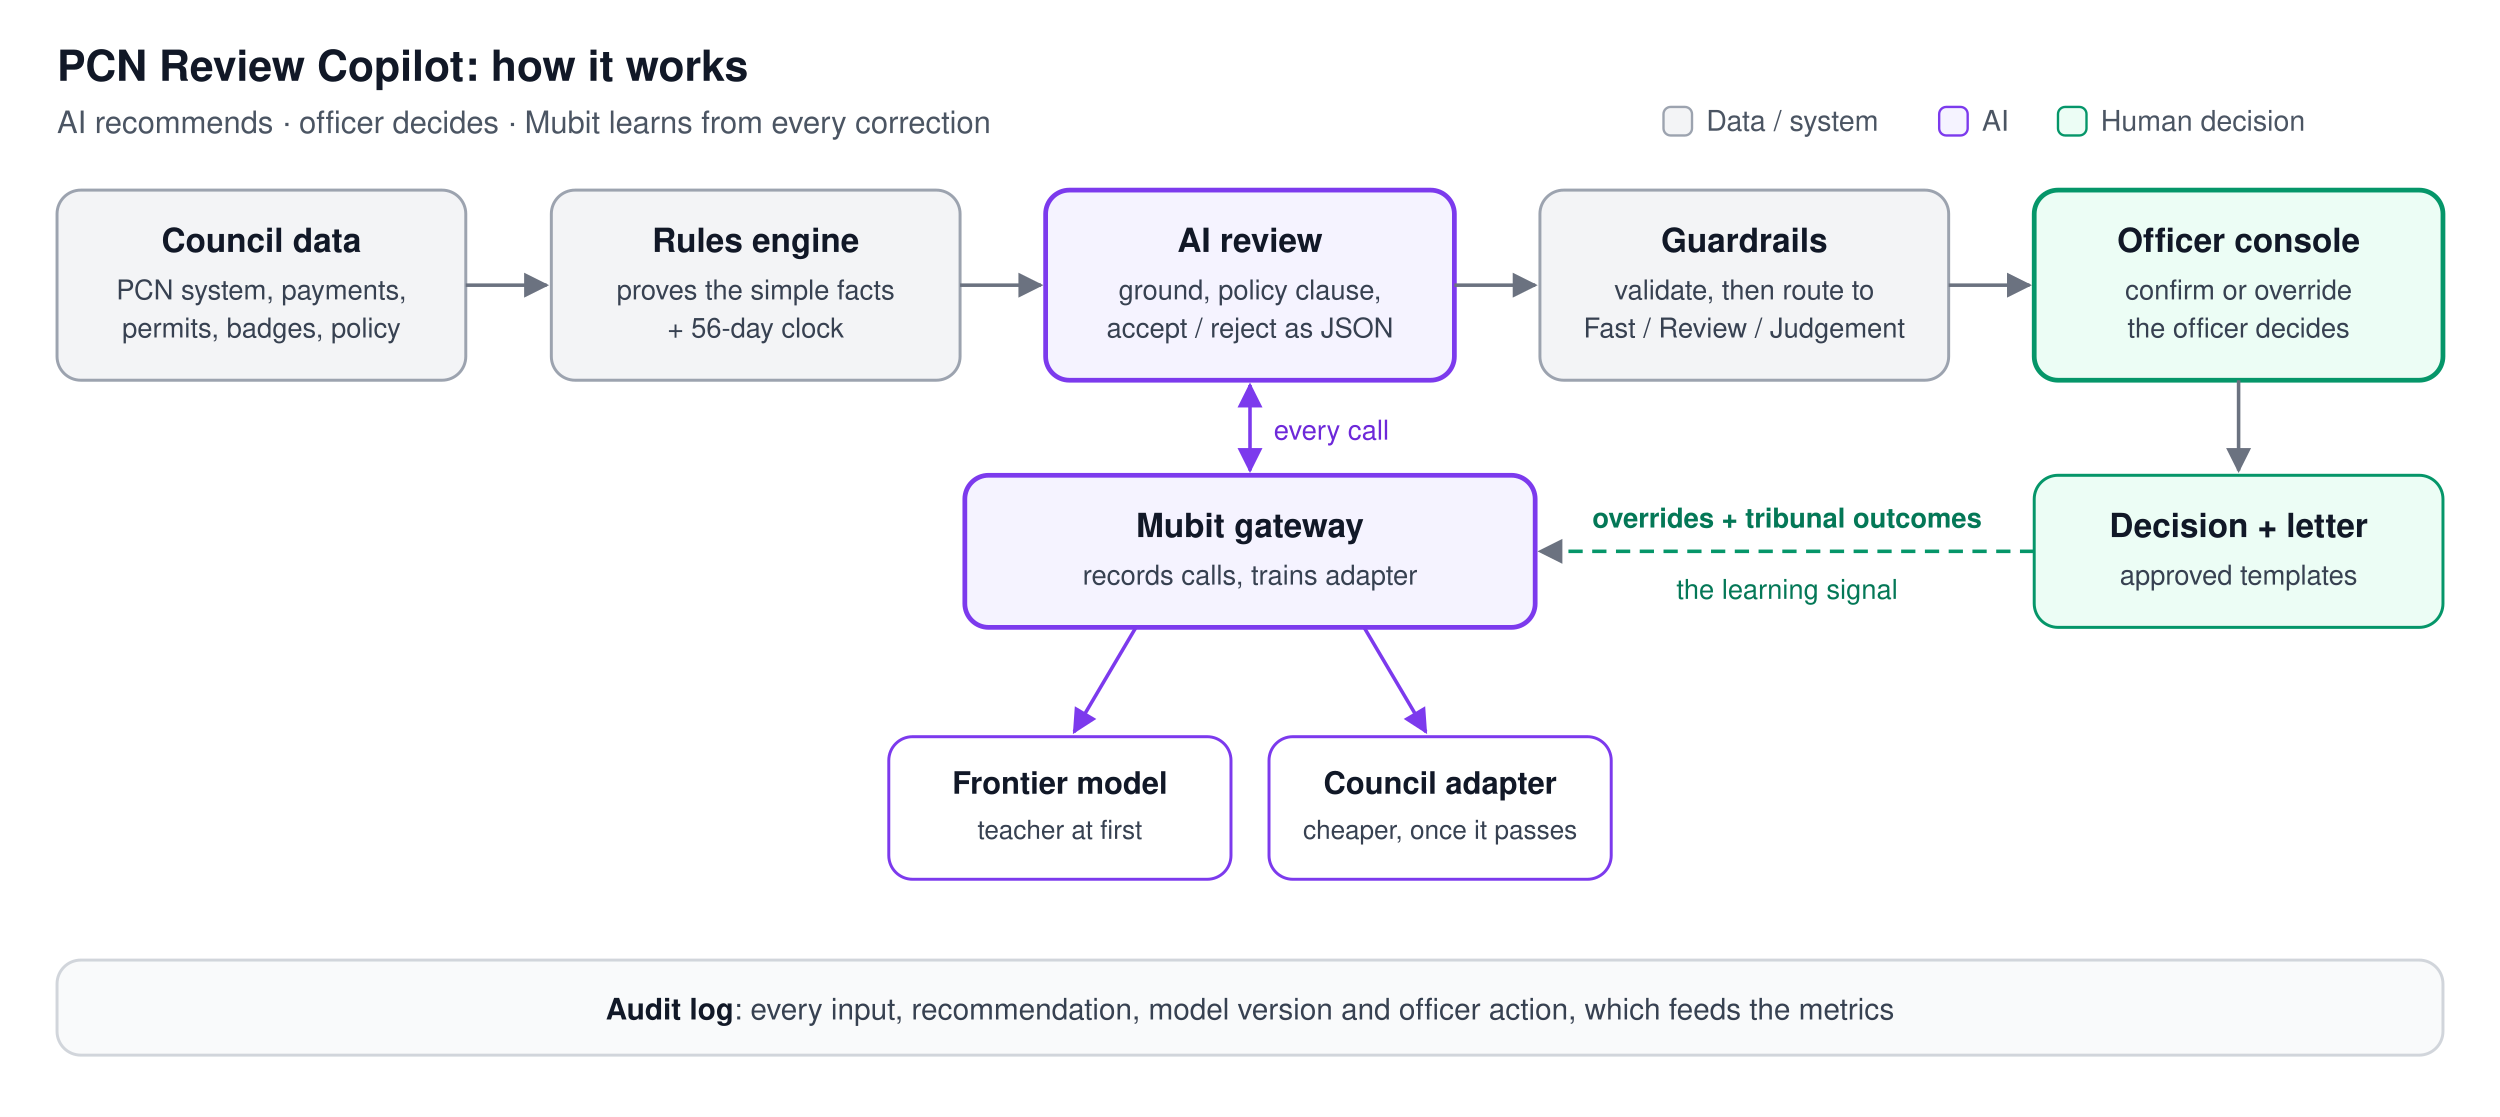
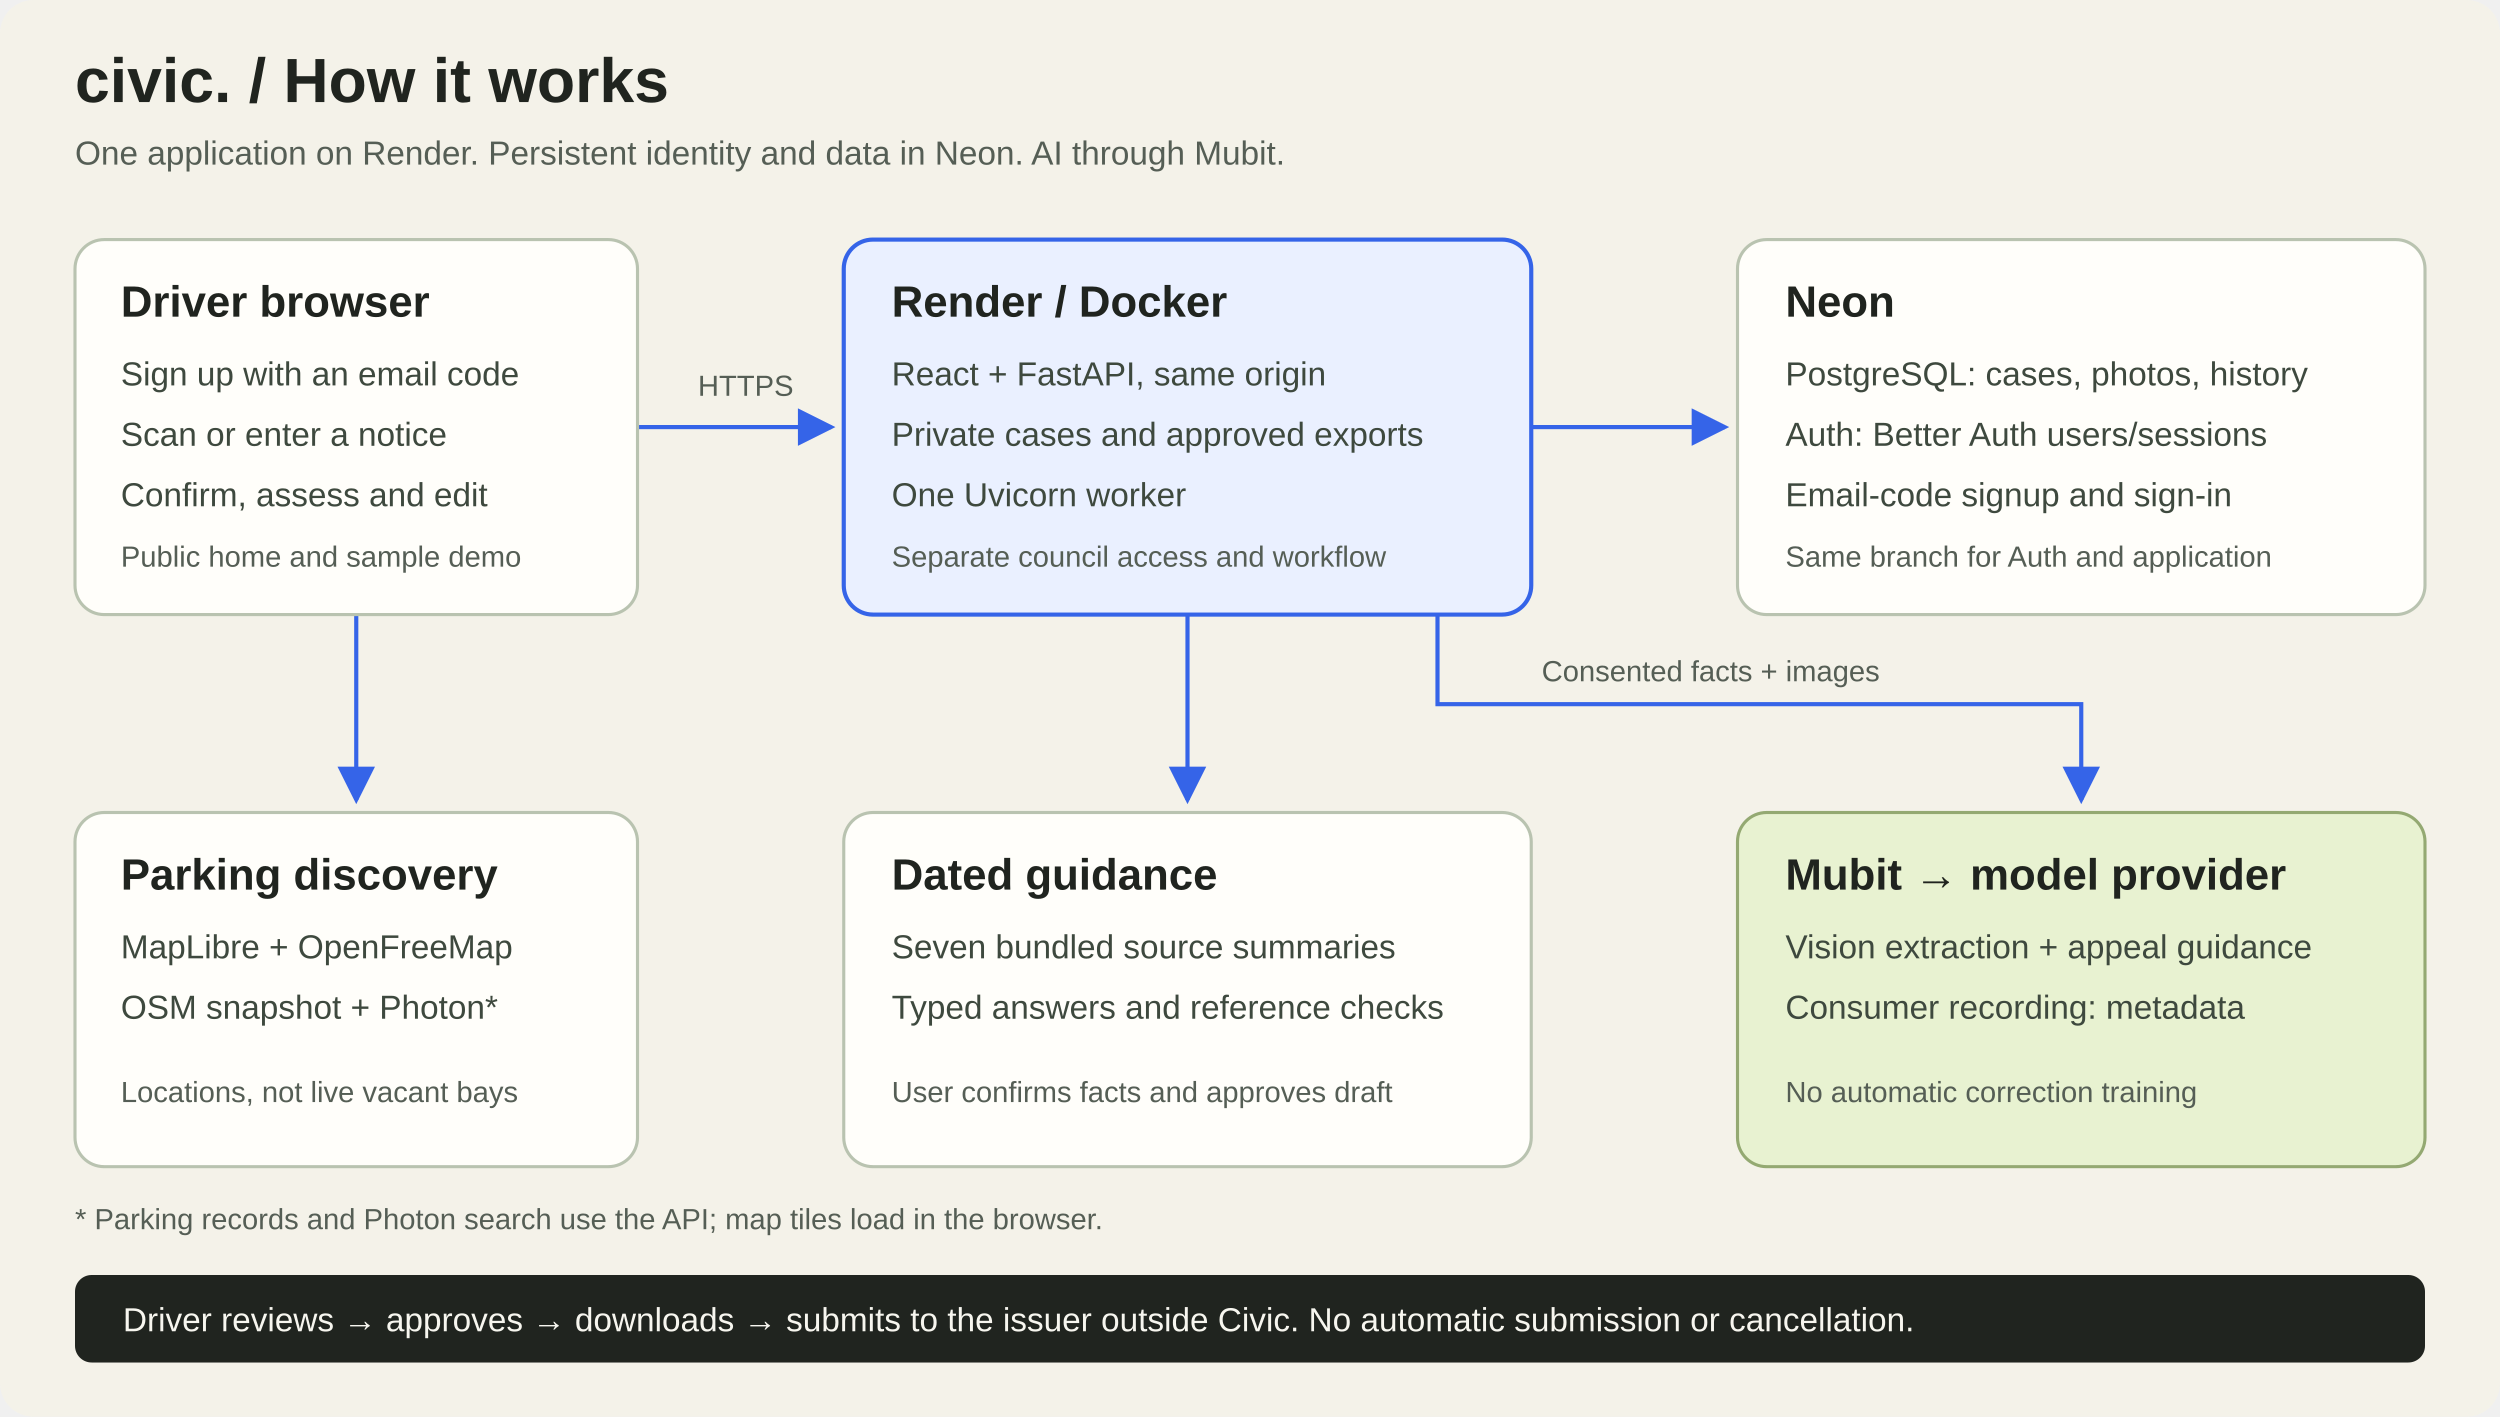
- <svg xmlns="http://www.w3.org/2000/svg" viewBox="0 0 1052 470" width="1052" height="470" font-family="-apple-system, Segoe UI, Helvetica, Arial, sans-serif" role="img" aria-label="PCN Review Copilot architecture: AI recommends, officer decides, Mubit learns">
+ <svg xmlns="http://www.w3.org/2000/svg" width="1200" height="680" viewBox="0 0 1200 680" role="img" aria-labelledby="title desc">
  <defs>
-     <marker id="arrow" viewBox="0 0 10 10" refX="9" refY="5" markerWidth="7" markerHeight="7" orient="auto-start-reverse">
-       <path d="M0 0L10 5L0 10z" fill="#6b7280" />
+     <marker id="arrow" markerWidth="9" markerHeight="9" refX="8" refY="4.5" orient="auto">
+       <path d="M0,0 L9,4.5 L0,9 Z" fill="#3564e8" />
    </marker>
-     <marker id="arrow-ai" viewBox="0 0 10 10" refX="9" refY="5" markerWidth="7" markerHeight="7" orient="auto-start-reverse">
-       <path d="M0 0L10 5L0 10z" fill="#7c3aed" />
-     </marker>
+     <style>
+       .title {font:700 30px Arial,sans-serif;fill:#20241f}
+       .sub {font:16px Arial,sans-serif;fill:#555e55}
+       .label {font:700 21px Arial,sans-serif;fill:#20241f}
+       .text {font:16px Arial,sans-serif;fill:#3e493e}
+       .small {font:14px Arial,sans-serif;fill:#555e55}
+       .box {fill:#fffefa;stroke:#b9c3b0;stroke-width:1.5}
+       .line {fill:none;stroke:#3564e8;stroke-width:2;marker-end:url(#arrow)}
+     </style>
  </defs>
-   <rect width="1052" height="470" fill="#ffffff" />
-   <text x="24" y="34" font-size="18" font-weight="700" fill="#111827">PCN Review Copilot: how it works</text>
-   <text x="24" y="56" font-size="13" fill="#4b5563">AI recommends · officer decides · Mubit learns from every correction</text>
-   <rect x="700" y="45" width="12" height="12" rx="3" fill="#f3f4f6" stroke="#9ca3af" />
-   <text x="718" y="55" font-size="12" fill="#4b5563">Data / system</text>
-   <rect x="816" y="45" width="12" height="12" rx="3" fill="#f5f3ff" stroke="#7c3aed" />
-   <text x="834" y="55" font-size="12" fill="#4b5563">AI</text>
-   <rect x="866" y="45" width="12" height="12" rx="3" fill="#ecfdf5" stroke="#059669" />
-   <text x="884" y="55" font-size="12" fill="#4b5563">Human decision</text>
-   <g>
-     <rect x="24" y="80" width="172" height="80" rx="10" fill="#f3f4f6" stroke="#9ca3af" stroke-width="1.25" />
-     <text x="110" y="106" text-anchor="middle" font-size="14" font-weight="600" fill="#111827">Council data</text>
-     <text x="110" y="126" text-anchor="middle" font-size="11.5" fill="#374151">PCN system, payments,</text>
-     <text x="110" y="142" text-anchor="middle" font-size="11.5" fill="#374151">permits, badges, policy</text>
-   </g>
-   <g>
-     <rect x="232" y="80" width="172" height="80" rx="10" fill="#f3f4f6" stroke="#9ca3af" stroke-width="1.25" />
-     <text x="318" y="106" text-anchor="middle" font-size="14" font-weight="600" fill="#111827">Rules engine</text>
-     <text x="318" y="126" text-anchor="middle" font-size="11.5" fill="#374151">proves the simple facts</text>
-     <text x="318" y="142" text-anchor="middle" font-size="11.5" fill="#374151">+ 56-day clock</text>
-   </g>
-   <g>
-     <rect x="440" y="80" width="172" height="80" rx="10" fill="#f5f3ff" stroke="#7c3aed" stroke-width="2" />
-     <text x="526" y="106" text-anchor="middle" font-size="14" font-weight="600" fill="#111827">AI review</text>
-     <text x="526" y="126" text-anchor="middle" font-size="11.5" fill="#374151">ground, policy clause,</text>
-     <text x="526" y="142" text-anchor="middle" font-size="11.5" fill="#374151">accept / reject as JSON</text>
-   </g>
-   <g>
-     <rect x="648" y="80" width="172" height="80" rx="10" fill="#f3f4f6" stroke="#9ca3af" stroke-width="1.25" />
-     <text x="734" y="106" text-anchor="middle" font-size="14" font-weight="600" fill="#111827">Guardrails</text>
-     <text x="734" y="126" text-anchor="middle" font-size="11.5" fill="#374151">validate, then route to</text>
-     <text x="734" y="142" text-anchor="middle" font-size="11.5" fill="#374151">Fast / Review / Judgement</text>
-   </g>
-   <g>
-     <rect x="856" y="80" width="172" height="80" rx="10" fill="#ecfdf5" stroke="#059669" stroke-width="2" />
-     <text x="942" y="106" text-anchor="middle" font-size="14" font-weight="600" fill="#111827">Officer console</text>
-     <text x="942" y="126" text-anchor="middle" font-size="11.5" fill="#374151">confirm or override</text>
-     <text x="942" y="142" text-anchor="middle" font-size="11.5" fill="#374151">the officer decides</text>
-   </g>
-   <g fill="none" stroke="#6b7280" stroke-width="1.5">
-     <path d="M196 120H230" marker-end="url(#arrow)" />
-     <path d="M404 120H438" marker-end="url(#arrow)" />
-     <path d="M612 120H646" marker-end="url(#arrow)" />
-     <path d="M820 120H854" marker-end="url(#arrow)" />
-     <path d="M942 160V198" marker-end="url(#arrow)" />
-   </g>
-   <path d="M526 162V198" fill="none" stroke="#7c3aed" stroke-width="1.5" marker-start="url(#arrow-ai)" marker-end="url(#arrow-ai)" />
-   <text x="536" y="185" font-size="11.5" fill="#6d28d9">every call</text>
-   <g>
-     <rect x="406" y="200" width="240" height="64" rx="10" fill="#f5f3ff" stroke="#7c3aed" stroke-width="2" />
-     <text x="526" y="226" text-anchor="middle" font-size="14" font-weight="600" fill="#111827">Mubit gateway</text>
-     <text x="526" y="246" text-anchor="middle" font-size="11.5" fill="#374151">records calls, trains adapter</text>
-   </g>
-   <g fill="none" stroke="#7c3aed" stroke-width="1.5">
-     <path d="M478 264L452 308" marker-end="url(#arrow-ai)" />
-     <path d="M574 264L600 308" marker-end="url(#arrow-ai)" />
-   </g>
-   <g>
-     <rect x="374" y="310" width="144" height="60" rx="10" fill="#ffffff" stroke="#7c3aed" stroke-width="1.25" />
-     <text x="446" y="334" text-anchor="middle" font-size="13" font-weight="600" fill="#111827">Frontier model</text>
-     <text x="446" y="353" text-anchor="middle" font-size="11" fill="#374151">teacher at first</text>
-   </g>
-   <g>
-     <rect x="534" y="310" width="144" height="60" rx="10" fill="#ffffff" stroke="#7c3aed" stroke-width="1.25" />
-     <text x="606" y="334" text-anchor="middle" font-size="13" font-weight="600" fill="#111827">Council adapter</text>
-     <text x="606" y="353" text-anchor="middle" font-size="11" fill="#374151">cheaper, once it passes</text>
-   </g>
-   <g>
-     <rect x="856" y="200" width="172" height="64" rx="10" fill="#ecfdf5" stroke="#059669" stroke-width="1.25" />
-     <text x="942" y="226" text-anchor="middle" font-size="14" font-weight="600" fill="#111827">Decision + letter</text>
-     <text x="942" y="246" text-anchor="middle" font-size="11.5" fill="#374151">approved templates</text>
-   </g>
-   <path d="M856 232H648" fill="none" stroke="#059669" stroke-width="1.5" stroke-dasharray="6 4" marker-end="url(#arrow)" />
-   <text x="752" y="222" text-anchor="middle" font-size="11.5" font-weight="600" fill="#047857">overrides + tribunal outcomes</text>
-   <text x="752" y="252" text-anchor="middle" font-size="11.5" fill="#047857">the learning signal</text>
-   <g>
-     <rect x="24" y="404" width="1004" height="40" rx="10" fill="#f9fafb" stroke="#d1d5db" stroke-width="1.25" />
-     <text x="526" y="429" text-anchor="middle" font-size="12.5" fill="#374151">
-       <tspan font-weight="600" fill="#111827">Audit log</tspan>: every input, recommendation, model version and officer action, which feeds the metrics</text>
-   </g>
+   <rect width="1200" height="680" rx="16" fill="#f4f2e9" />
+   <text x="36" y="49" class="title">civic. / How it works</text>
+   <text x="36" y="79" class="sub">One application on Render. Persistent identity and data in Neon. AI through Mubit.</text>
+   <path class="line" d="M306 205 H399" />
+   <text x="335" y="190" class="small">HTTPS</text>
+   <path class="line" d="M735 205 H828" />
+   <path class="line" d="M171 295 V384" />
+   <path class="line" d="M570 295 V384" />
+   <path class="line" d="M690 295 V338 H999 V384" />
+   <text x="740" y="327" class="small">Consented facts + images</text>
+   <rect x="36" y="115" width="270" height="180" rx="14" class="box" />
+   <text x="58" y="152" class="label">Driver browser</text>
+   <text x="58" y="185" class="text">Sign up with an email code</text>
+   <text x="58" y="214" class="text">Scan or enter a notice</text>
+   <text x="58" y="243" class="text">Confirm, assess and edit</text>
+   <text x="58" y="272" class="small">Public home and sample demo</text>
+   <rect x="405" y="115" width="330" height="180" rx="14" fill="#eaf0ff" stroke="#3564e8" stroke-width="2" />
+   <text x="428" y="152" class="label">Render / Docker</text>
+   <text x="428" y="185" class="text">React + FastAPI, same origin</text>
+   <text x="428" y="214" class="text">Private cases and approved exports</text>
+   <text x="428" y="243" class="text">One Uvicorn worker</text>
+   <text x="428" y="272" class="small">Separate council access and workflow</text>
+   <rect x="834" y="115" width="330" height="180" rx="14" class="box" />
+   <text x="857" y="152" class="label">Neon</text>
+   <text x="857" y="185" class="text">PostgreSQL: cases, photos, history</text>
+   <text x="857" y="214" class="text">Auth: Better Auth users/sessions</text>
+   <text x="857" y="243" class="text">Email-code signup and sign-in</text>
+   <text x="857" y="272" class="small">Same branch for Auth and application</text>
+   <rect x="36" y="390" width="270" height="170" rx="14" class="box" />
+   <text x="58" y="427" class="label">Parking discovery</text>
+   <text x="58" y="460" class="text">MapLibre + OpenFreeMap</text>
+   <text x="58" y="489" class="text">OSM snapshot + Photon*</text>
+   <text x="58" y="529" class="small">Locations, not live vacant bays</text>
+   <rect x="405" y="390" width="330" height="170" rx="14" class="box" />
+   <text x="428" y="427" class="label">Dated guidance</text>
+   <text x="428" y="460" class="text">Seven bundled source summaries</text>
+   <text x="428" y="489" class="text">Typed answers and reference checks</text>
+   <text x="428" y="529" class="small">User confirms facts and approves draft</text>
+   <rect x="834" y="390" width="330" height="170" rx="14" fill="#e8f2d1" stroke="#94a972" stroke-width="1.5" />
+   <text x="857" y="427" class="label">Mubit → model provider</text>
+   <text x="857" y="460" class="text">Vision extraction + appeal guidance</text>
+   <text x="857" y="489" class="text">Consumer recording: metadata</text>
+   <text x="857" y="529" class="small">No automatic correction training</text>
+   <text x="36" y="590" class="small">* Parking records and Photon search use the API; map tiles load in the browser.</text>
+   <rect x="36" y="612" width="1128" height="42" rx="8" fill="#20241f" />
+   <text x="59" y="639" style="font:16px Arial,sans-serif;fill:#f7f6ef">Driver reviews → approves → downloads → submits to the issuer outside Civic. No automatic submission or cancellation.</text>
</svg>
